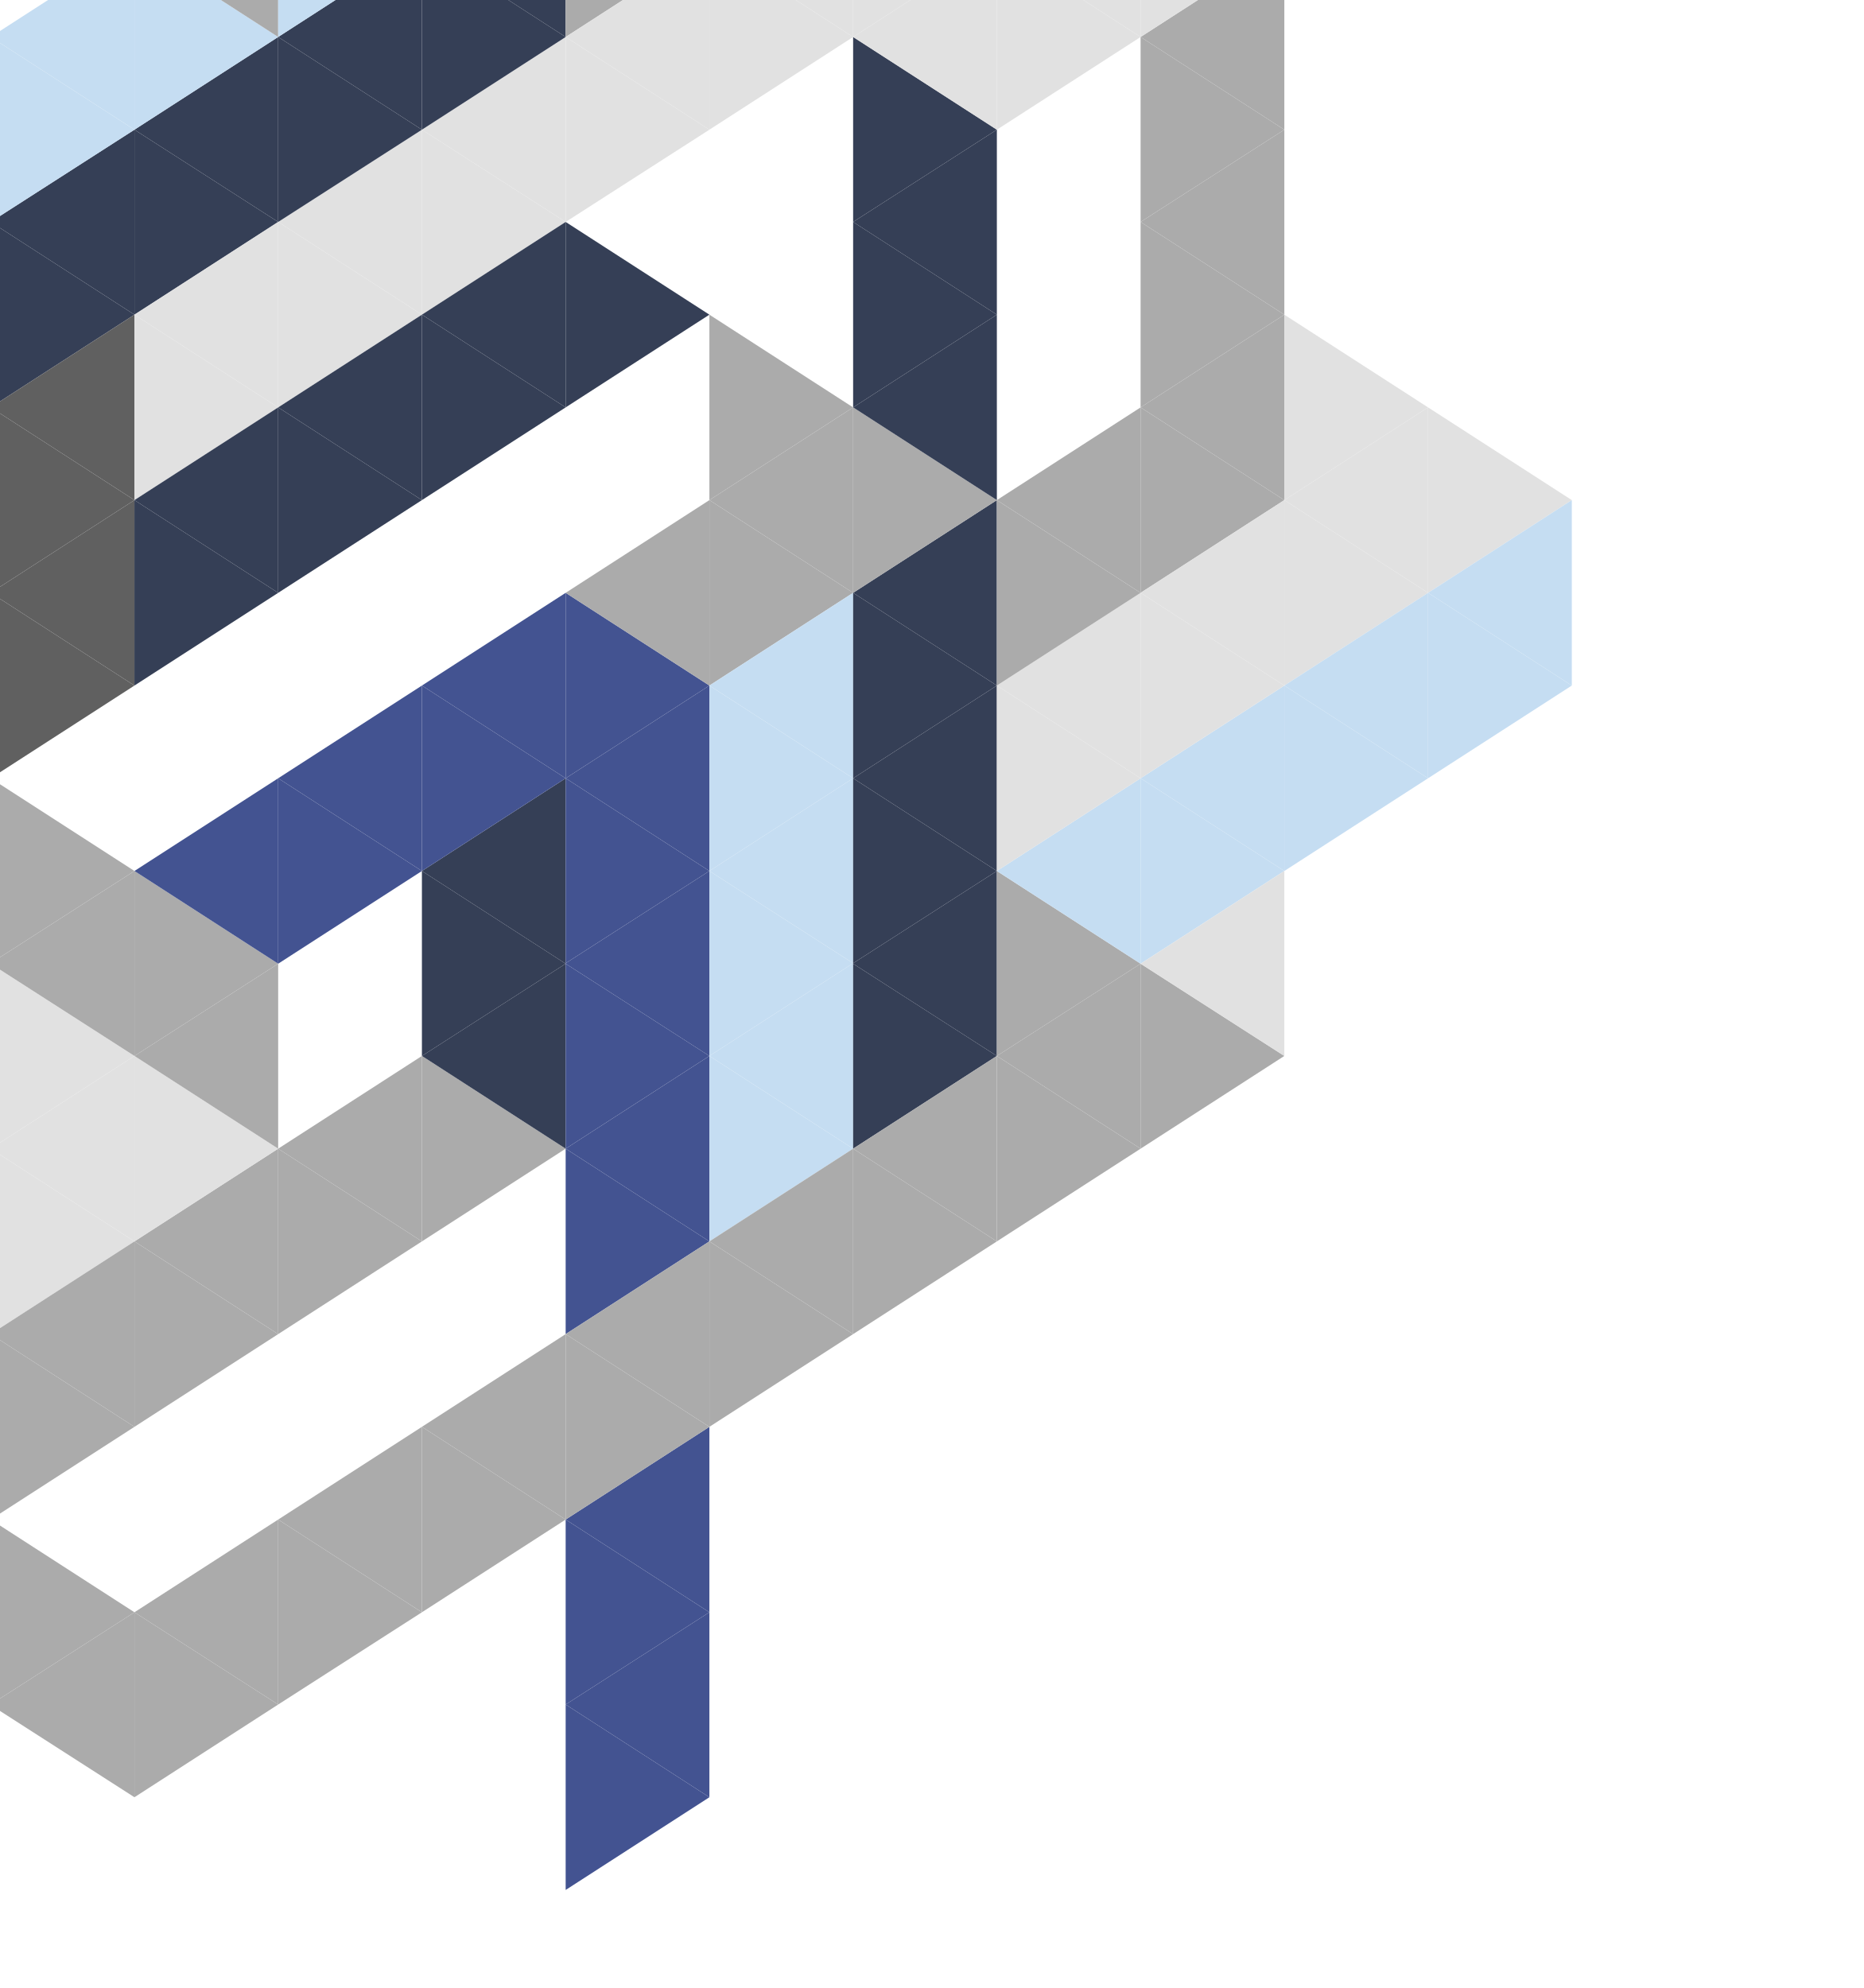
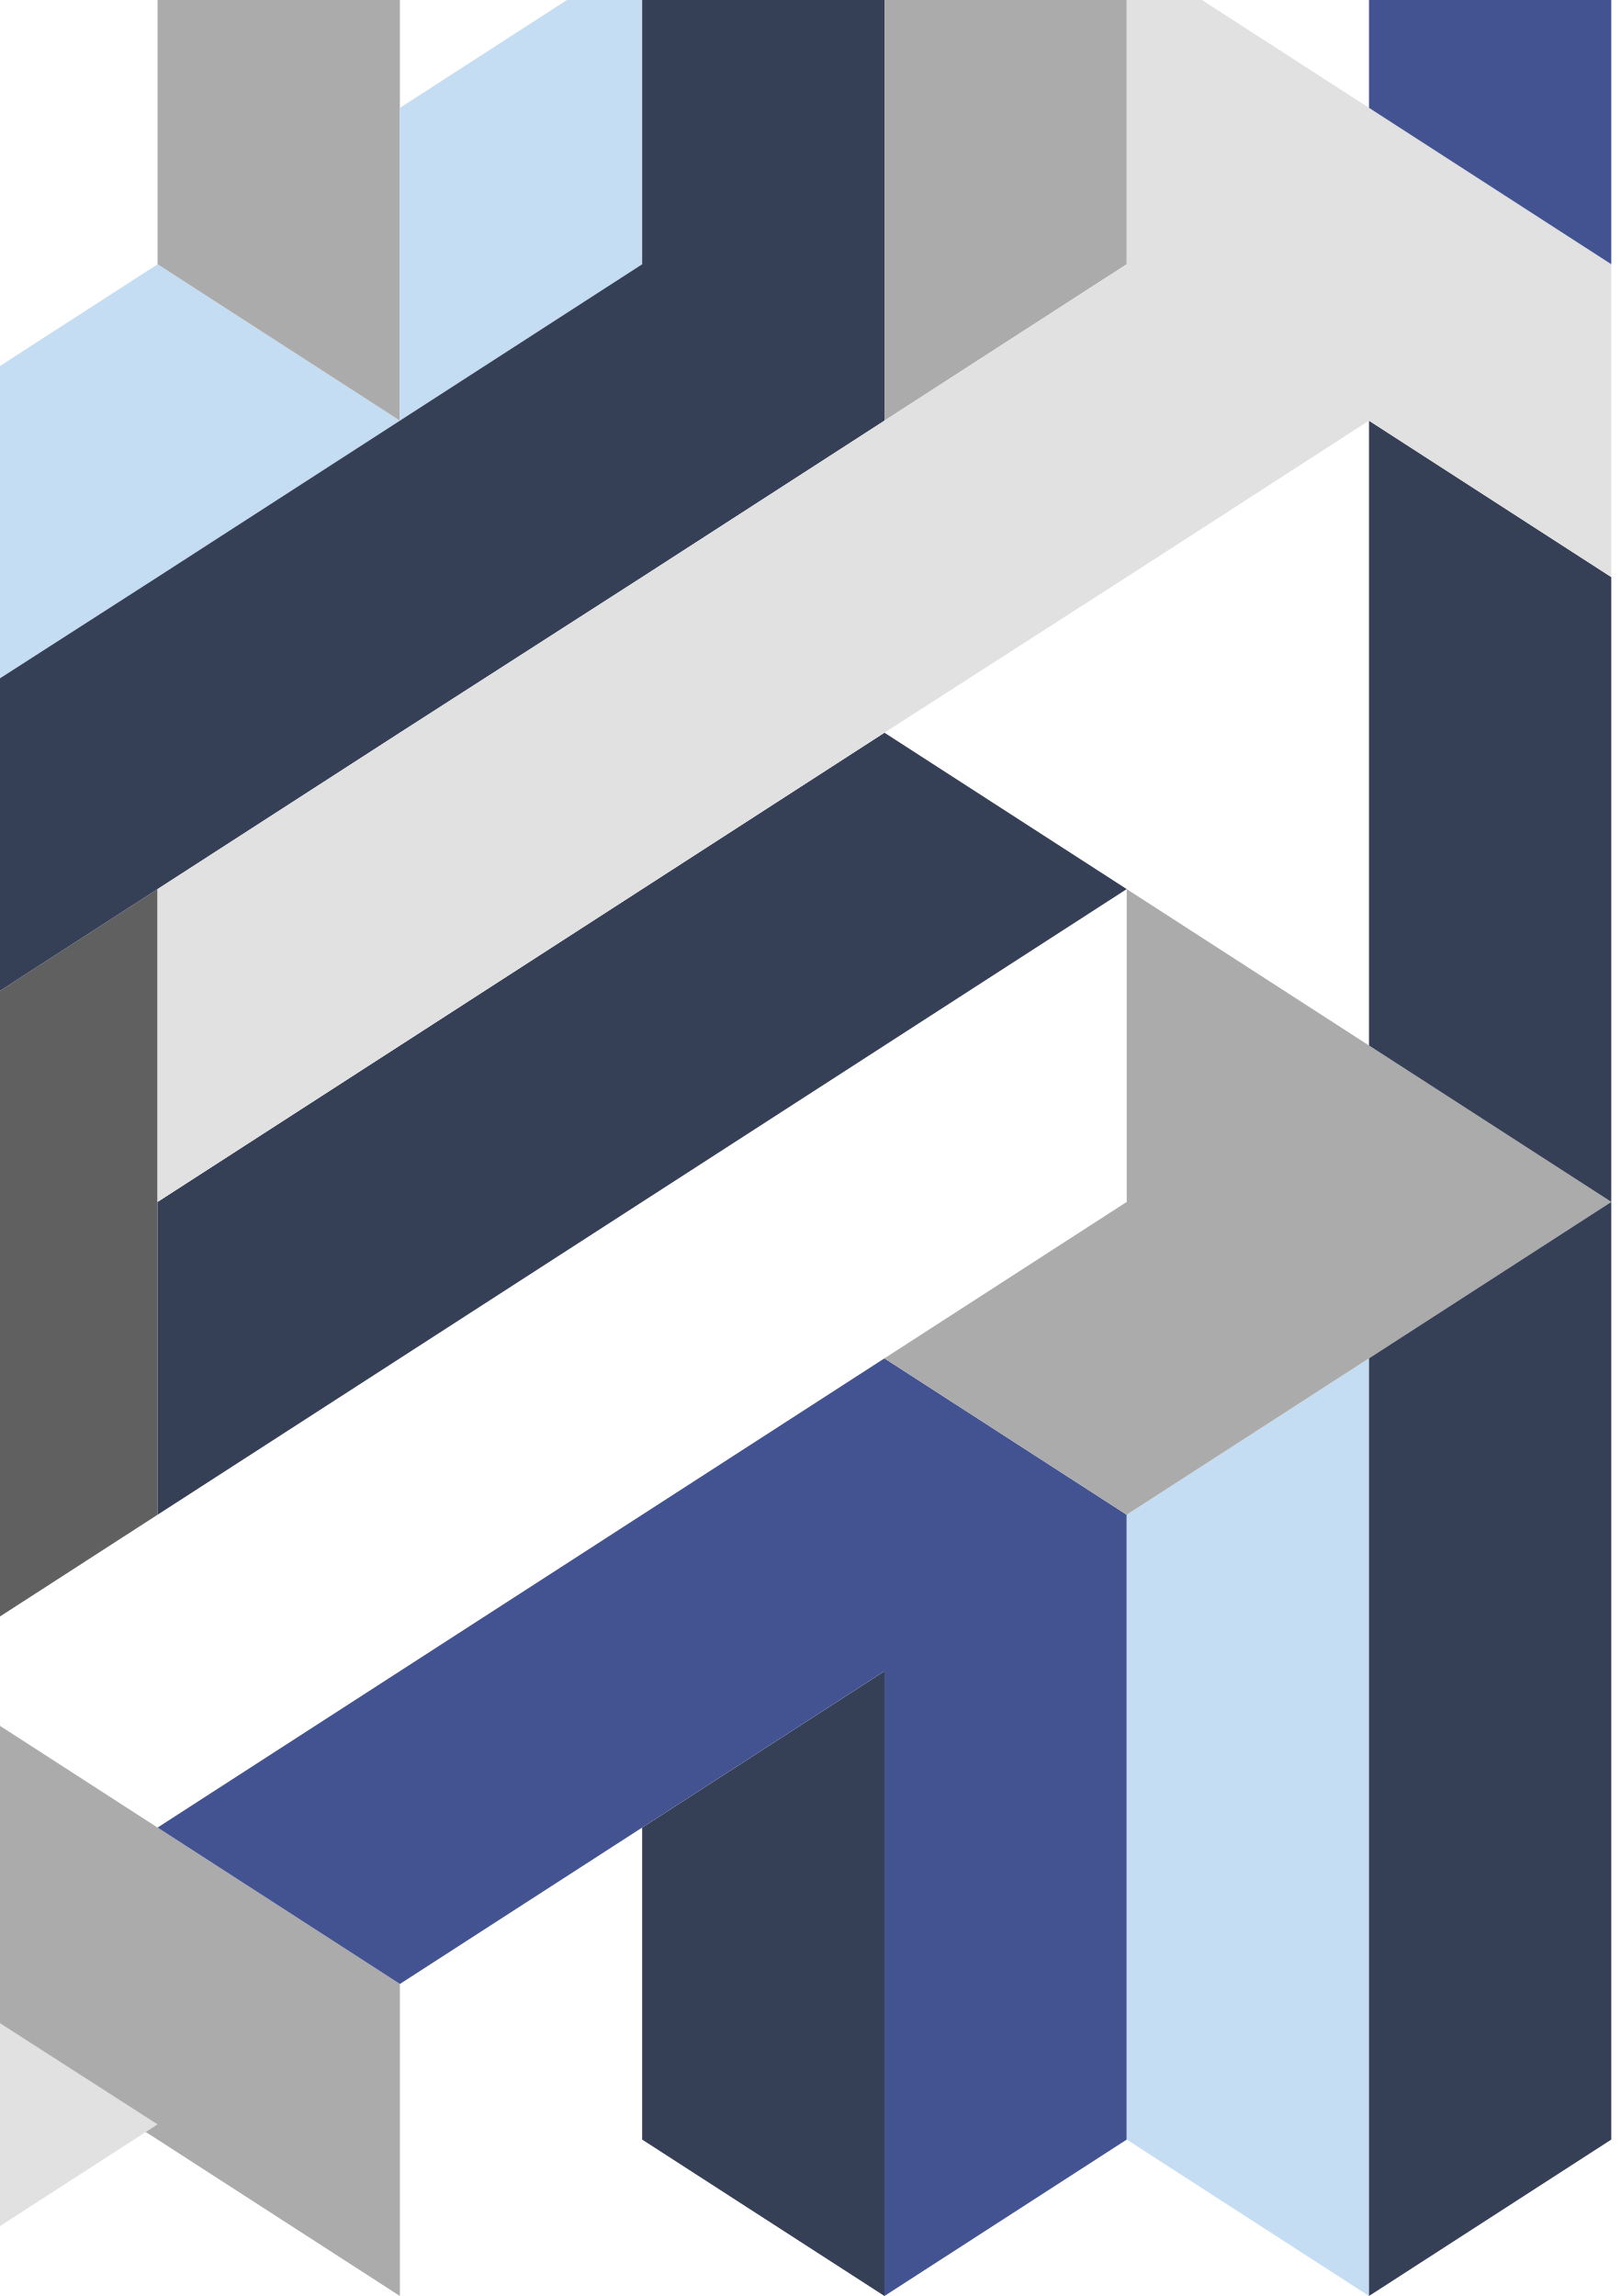
- <svg xmlns="http://www.w3.org/2000/svg" width="300" height="320" viewBox="0 0 300 320" fill="none">
-   <path d="M-1.495 274.369V274.445L21.641 289.294V259.521L-1.495 274.369Z" fill="#ABABAB" />
-   <path d="M-1.495 244.596V274.369L21.641 259.521L-1.495 244.596Z" fill="#ABABAB" />
-   <path d="M-1.495 214.746V244.596L21.641 229.671L-1.495 214.746Z" fill="#ABABAB" />
-   <path d="M-1.495 184.897V214.746L21.641 199.822L-1.495 184.897Z" fill="#E1E1E1" />
-   <path d="M-1.495 155.124V184.897L21.641 169.972L-1.495 155.124Z" fill="#E1E1E1" />
-   <path d="M-1.495 155.048V155.124L21.641 169.973V140.199L-1.495 155.048Z" fill="#ABABAB" />
-   <path d="M-1.495 125.274V155.048L21.641 140.199L-1.495 125.274Z" fill="#ABABAB" />
-   <path d="M-1.495 95.425V125.274L21.641 110.35L-1.495 95.425Z" fill="#606060" />
-   <path d="M-1.495 95.425L21.641 110.35V80.5L-1.495 95.425Z" fill="#606060" />
-   <path d="M-1.495 65.576V95.425L21.641 80.5L-1.495 65.576Z" fill="#606060" />
-   <path d="M-1.495 35.726V65.576L21.641 50.651L-1.495 35.726Z" fill="#353F56" />
-   <path d="M-1.495 35.726L21.641 50.651V20.877L-1.495 35.726Z" fill="#353F56" />
-   <path d="M-1.495 5.953V35.726L21.641 20.877L-1.495 5.953Z" fill="#C5DDF2" />
-   <path d="M-1.495 5.953L21.641 20.877V-8.972L-1.495 5.953Z" fill="#C5DDF2" />
-   <path d="M-1.495 65.576L21.641 80.5V50.651L-1.495 65.576Z" fill="#606060" />
-   <path d="M-1.495 184.897L21.641 199.822V169.973L-1.495 184.897Z" fill="#E1E1E1" />
-   <path d="M-1.495 214.746L21.641 229.671V199.822L-1.495 214.746Z" fill="#ABABAB" />
-   <path d="M21.639 259.521V289.294L44.775 274.369L21.639 259.521Z" fill="#ABABAB" />
-   <path d="M21.639 259.521L44.775 274.369V244.596L21.639 259.521Z" fill="#ABABAB" />
-   <path d="M21.639 199.822V229.671L44.775 214.746L21.639 199.822Z" fill="#ABABAB" />
-   <path d="M21.639 199.822L44.775 214.746V184.897L21.639 199.822Z" fill="#ABABAB" />
-   <path d="M21.639 169.973V199.822L44.775 184.897L21.639 169.973Z" fill="#E1E1E1" />
-   <path d="M21.639 140.199V169.973L44.775 155.124L21.639 140.199Z" fill="#ABABAB" />
-   <path d="M21.639 140.199L44.775 155.124V125.274L21.639 140.199Z" fill="#435391" />
-   <path d="M21.639 80.5V110.35L44.775 95.425L21.639 80.5Z" fill="#353F56" />
-   <path d="M21.639 50.651V80.5L44.775 65.576L21.639 50.651Z" fill="#E1E1E1" />
-   <path d="M21.639 20.877V50.651L44.775 35.726L21.639 20.877Z" fill="#353F56" />
-   <path d="M21.639 20.877L44.775 35.726V5.953L21.639 20.877Z" fill="#353F56" />
-   <path d="M21.639 -8.972V20.877L44.775 5.953L21.639 -8.972Z" fill="#C5DDF2" />
-   <path d="M21.639 -8.972L44.775 5.953V-23.897L21.639 -8.972Z" fill="#ABABAB" />
-   <path d="M21.639 50.651L44.775 65.576V35.726L21.639 50.651Z" fill="#E1E1E1" />
-   <path d="M21.639 80.5L44.775 95.425V65.576L21.639 80.5Z" fill="#353F56" />
-   <path d="M21.639 169.972L44.775 184.897V155.124L21.639 169.972Z" fill="#ABABAB" />
-   <path d="M44.776 244.596V274.369L67.912 259.521L44.776 244.596Z" fill="#ABABAB" />
-   <path d="M44.776 184.897V214.746L67.912 199.822L44.776 184.897Z" fill="#ABABAB" />
-   <path d="M44.776 184.897L67.912 199.822V169.973L44.776 184.897Z" fill="#ABABAB" />
-   <path d="M44.776 125.274V155.124L67.912 140.199L44.776 125.274Z" fill="#435391" />
-   <path d="M44.776 125.274L67.912 140.199V110.35L44.776 125.274Z" fill="#435391" />
-   <path d="M44.776 65.576V95.425L67.912 80.5L44.776 65.576Z" fill="#353F56" />
-   <path d="M44.776 35.726V65.576L67.912 50.651L44.776 35.726Z" fill="#E1E1E1" />
-   <path d="M44.776 35.726L67.912 50.651V20.877L44.776 35.726Z" fill="#E1E1E1" />
-   <path d="M44.776 5.953V35.726L67.912 20.877L44.776 5.953Z" fill="#353F56" />
-   <path d="M44.776 5.953L67.912 20.877V-8.972L44.776 5.953Z" fill="#353F56" />
-   <path d="M44.776 -23.897V5.953L67.912 -8.972L44.776 -23.897Z" fill="#C5DDF2" />
-   <path d="M44.776 65.576L67.912 80.5V50.651L44.776 65.576Z" fill="#353F56" />
-   <path d="M44.776 244.596L67.912 259.52V229.671L44.776 244.596Z" fill="#ABABAB" />
-   <path d="M67.912 229.671V259.52L91.048 244.596L67.912 229.671Z" fill="#ABABAB" />
-   <path d="M67.912 229.671L91.048 244.596V214.746L67.912 229.671Z" fill="#ABABAB" />
-   <path d="M67.912 169.973V199.822L91.048 184.897L67.912 169.973Z" fill="#ABABAB" />
-   <path d="M67.912 169.972L91.048 184.897V155.124L67.912 169.972Z" fill="#353F56" />
-   <path d="M67.912 140.199V169.973L91.048 155.124L67.912 140.199Z" fill="#353F56" />
-   <path d="M67.912 140.199L91.048 155.124V155.048V125.274L67.912 140.199Z" fill="#353F56" />
-   <path d="M67.912 110.35V140.199L91.048 125.274L67.912 110.35Z" fill="#435391" />
-   <path d="M67.912 50.651V80.5L91.048 65.576L67.912 50.651Z" fill="#353F56" />
-   <path d="M67.912 20.877V50.651L91.048 35.726L67.912 20.877Z" fill="#E1E1E1" />
-   <path d="M67.912 20.877L91.048 35.726V5.953L67.912 20.877Z" fill="#E1E1E1" />
-   <path d="M67.912 -8.972V20.877L91.048 5.953L67.912 -8.972Z" fill="#353F56" />
-   <path d="M67.912 -8.972L91.048 5.953V-23.897L67.912 -8.972Z" fill="#353F56" />
-   <path d="M67.912 50.651L91.048 65.576V35.726L67.912 50.651Z" fill="#353F56" />
-   <path d="M67.912 110.35L91.048 125.274V95.425L67.912 110.35Z" fill="#435391" />
-   <path d="M91.049 274.369V304.219L114.185 289.294L91.049 274.369Z" fill="#435391" />
-   <path d="M91.049 244.596V274.369L114.185 259.521L91.049 244.596Z" fill="#435391" />
-   <path d="M91.049 244.596L114.185 259.52V229.671L91.049 244.596Z" fill="#435391" />
-   <path d="M91.049 214.746V244.596L114.185 229.671L91.049 214.746Z" fill="#ABABAB" />
-   <path d="M91.049 184.897V214.746L114.185 199.822L91.049 184.897Z" fill="#435391" />
-   <path d="M91.049 184.897L114.185 199.822V169.973L91.049 184.897Z" fill="#435391" />
-   <path d="M91.049 155.124V184.897L114.185 169.972L91.049 155.124Z" fill="#435391" />
-   <path d="M91.049 155.048V155.124L114.185 169.973V140.199L91.049 155.048Z" fill="#435391" />
-   <path d="M91.049 125.274V155.048L114.185 140.199L91.049 125.274Z" fill="#435391" />
-   <path d="M91.049 125.274L114.185 140.199V110.35L91.049 125.274Z" fill="#435391" />
-   <path d="M91.049 95.425V125.274L114.185 110.35L91.049 95.425Z" fill="#435391" />
-   <path d="M91.049 35.726V65.576L114.185 50.651L91.049 35.726Z" fill="#353F56" />
-   <path d="M91.049 5.953V35.726L114.185 20.877L91.049 5.953Z" fill="#E1E1E1" />
-   <path d="M91.049 -23.897V5.953L114.185 -8.972L91.049 -23.897Z" fill="#ABABAB" />
-   <path d="M91.049 5.953L114.185 20.877V-8.972L91.049 5.953Z" fill="#E1E1E1" />
-   <path d="M91.049 95.425L114.185 110.35V80.5L91.049 95.425Z" fill="#ABABAB" />
-   <path d="M91.049 214.746L114.185 229.671V199.822L91.049 214.746Z" fill="#ABABAB" />
-   <path d="M91.049 274.369L114.185 289.294V259.521L91.049 274.369Z" fill="#435391" />
-   <path d="M114.183 199.822V229.671L137.319 214.746L114.183 199.822Z" fill="#ABABAB" />
-   <path d="M114.183 169.973V199.822L137.319 184.897L114.183 169.973Z" fill="#C5DDF2" />
-   <path d="M114.183 169.972L137.319 184.897V155.123V155.048L114.183 169.972Z" fill="#C5DDF2" />
-   <path d="M114.183 140.199V169.973L137.319 155.048L114.183 140.199Z" fill="#C5DDF2" />
-   <path d="M114.183 140.199L137.319 155.048V125.274L114.183 140.199Z" fill="#C5DDF2" />
-   <path d="M114.183 110.35V140.199L137.319 125.274L114.183 110.35Z" fill="#C5DDF2" />
-   <path d="M114.183 80.5V110.35L137.319 95.425L114.183 80.5Z" fill="#ABABAB" />
-   <path d="M114.183 80.5L137.319 95.425V65.576L114.183 80.5Z" fill="#ABABAB" />
-   <path d="M114.183 50.651V80.5L137.319 65.576L114.183 50.651Z" fill="#ABABAB" />
-   <path d="M114.183 -8.972V20.877L137.319 5.953L114.183 -8.972Z" fill="#E1E1E1" />
-   <path d="M114.183 -8.972L137.319 5.953V-23.897L114.183 -8.972Z" fill="#E1E1E1" />
-   <path d="M114.183 110.35L137.319 125.274V95.425L114.183 110.35Z" fill="#C5DDF2" />
-   <path d="M114.183 199.822L137.319 214.746V184.897L114.183 199.822Z" fill="#ABABAB" />
-   <path d="M137.32 184.897V214.746L160.456 199.822L137.32 184.897Z" fill="#ABABAB" />
-   <path d="M137.32 155.124V184.897L160.456 169.972L137.32 155.124Z" fill="#353F56" />
-   <path d="M137.32 155.048V155.124L160.456 169.973V140.199L137.32 155.048Z" fill="#353F56" />
-   <path d="M137.32 125.274V155.048L160.456 140.199L137.32 125.274Z" fill="#353F56" />
-   <path d="M137.32 95.425V125.274L160.456 110.35L137.32 95.425Z" fill="#353F56" />
-   <path d="M137.32 95.425L160.456 110.35V80.5L137.32 95.425Z" fill="#353F56" />
-   <path d="M137.32 65.576V95.425L160.456 80.5L137.32 65.576Z" fill="#ABABAB" />
-   <path d="M137.32 65.576L160.456 80.5V50.651L137.32 65.576Z" fill="#353F56" />
-   <path d="M137.32 35.726V65.576L160.456 50.651L137.32 35.726Z" fill="#353F56" />
-   <path d="M137.32 35.726L160.456 50.651V20.877L137.32 35.726Z" fill="#353F56" />
-   <path d="M137.32 5.953V35.726L160.456 20.877L137.32 5.953Z" fill="#353F56" />
-   <path d="M137.32 5.953L160.456 20.877V-8.972L137.32 5.953Z" fill="#E1E1E1" />
-   <path d="M137.32 -23.897V5.953L160.456 -8.972L137.32 -23.897Z" fill="#E1E1E1" />
-   <path d="M137.32 125.274L160.456 140.199V110.35L137.32 125.274Z" fill="#353F56" />
-   <path d="M137.32 184.897L160.456 199.822V169.973L137.32 184.897Z" fill="#ABABAB" />
-   <path d="M160.456 169.973V199.822L183.592 184.897L160.456 169.973Z" fill="#ABABAB" />
-   <path d="M160.456 140.199V169.973L183.592 155.124L160.456 140.199Z" fill="#ABABAB" />
-   <path d="M160.456 140.199L183.592 155.124V125.274L160.456 140.199Z" fill="#C5DDF2" />
-   <path d="M160.456 110.35V140.199L183.592 125.274L160.456 110.35Z" fill="#E1E1E1" />
-   <path d="M160.456 110.35L183.592 125.274V95.425L160.456 110.35Z" fill="#E1E1E1" />
-   <path d="M160.456 80.5V110.35L183.592 95.425L160.456 80.5Z" fill="#ABABAB" />
-   <path d="M160.456 -8.972V20.877L183.592 5.953L160.456 -8.972Z" fill="#E1E1E1" />
-   <path d="M160.456 -8.972L183.592 5.953V-23.897L160.456 -8.972Z" fill="#E1E1E1" />
-   <path d="M160.456 80.5L183.592 95.425V65.576L160.456 80.5Z" fill="#ABABAB" />
-   <path d="M160.456 169.972L183.592 184.897V155.124L160.456 169.972Z" fill="#ABABAB" />
-   <path d="M183.592 155.124V184.897L206.728 169.972L183.592 155.124Z" fill="#ABABAB" />
-   <path d="M183.592 125.274V155.124L206.728 140.199L183.592 125.274Z" fill="#C5DDF2" />
-   <path d="M183.592 125.274L206.728 140.199V110.35L183.592 125.274Z" fill="#C5DDF2" />
-   <path d="M183.592 95.425V125.274L206.728 110.35L183.592 95.425Z" fill="#E1E1E1" />
-   <path d="M183.592 65.576V95.425L206.728 80.5L183.592 65.576Z" fill="#ABABAB" />
-   <path d="M183.592 35.726V65.576L206.728 50.651L183.592 35.726Z" fill="#ABABAB" />
-   <path d="M183.592 35.726L206.728 50.651V20.877L183.592 35.726Z" fill="#ABABAB" />
-   <path d="M183.592 5.953V35.726L206.728 20.877L183.592 5.953Z" fill="#ABABAB" />
-   <path d="M183.592 5.953L206.728 20.877V-8.972L183.592 5.953Z" fill="#ABABAB" />
-   <path d="M183.592 -23.897V5.953L206.728 -8.972L183.592 -23.897Z" fill="#E1E1E1" />
-   <path d="M183.592 65.576L206.728 80.5V50.651L183.592 65.576Z" fill="#ABABAB" />
-   <path d="M183.592 95.425L206.728 110.35V80.5L183.592 95.425Z" fill="#E1E1E1" />
-   <path d="M183.592 155.124L206.728 169.973V140.199L183.592 155.124Z" fill="#E1E1E1" />
-   <path d="M206.728 110.35V140.199L229.864 125.274L206.728 110.35Z" fill="#C5DDF2" />
-   <path d="M206.728 80.5V110.35L229.864 95.425L206.728 80.5Z" fill="#E1E1E1" />
-   <path d="M206.728 80.5L229.864 95.425V65.576L206.728 80.5Z" fill="#E1E1E1" />
-   <path d="M206.728 50.651V80.5L229.864 65.576L206.728 50.651Z" fill="#E1E1E1" />
-   <path d="M206.728 110.35L229.864 125.274V95.425L206.728 110.35Z" fill="#C5DDF2" />
-   <path d="M229.865 95.425V125.274L253 110.35L229.865 95.425Z" fill="#C5DDF2" />
-   <path d="M229.865 65.576V95.425L253 80.5L229.865 65.576Z" fill="#E1E1E1" />
-   <path d="M229.865 95.425L253 110.35V80.5L229.865 95.425Z" fill="#C5DDF2" />
+ <svg xmlns="http://www.w3.org/2000/svg" width="175" height="248" viewBox="0 0 175 248" fill="none">
+   <path fill-rule="evenodd" clip-rule="evenodd" d="M-9.15 112.93V146.719V180.508L17.019 163.613V129.824V96.035L-9.15 112.93Z" fill="#606060" />
+   <path fill-rule="evenodd" clip-rule="evenodd" d="M17.018 62.332L-9.151 79.141V45.437L17.018 28.543L43.191 45.437L17.018 62.332ZM-9.151 45.437L-35.32 62.332V96.035L-9.151 79.141V45.437ZM-35.32 96.035L-61.489 79.141L-35.32 62.332V96.035Z" fill="#C5DDF2" />
+   <path fill-rule="evenodd" clip-rule="evenodd" d="M17.019 -39.035V-5.246V28.543L43.192 45.437V11.649V-22.141L17.019 -39.035Z" fill="#ABABAB" />
+   <path fill-rule="evenodd" clip-rule="evenodd" d="M-9.15 214.211V180.508L17.019 197.402L43.192 214.297V248L17.019 231.105L-9.15 214.297V214.211Z" fill="#ABABAB" />
+   <path fill-rule="evenodd" clip-rule="evenodd" d="M43.192 11.649V45.437L69.362 28.543V28.543V28.543V-5.246L43.192 11.649Z" fill="#C5DDF2" />
+   <path fill-rule="evenodd" clip-rule="evenodd" d="M69.361 197.402V231.105L95.53 248V214.297V214.211V180.508L69.361 197.402Z" fill="#353F56" />
+   <path fill-rule="evenodd" clip-rule="evenodd" d="M69.361 -39.035V-72.739L95.53 -55.93L69.361 -39.035ZM69.361 28.543V-5.246V-39.035L95.53 -55.93V-22.141V11.649V45.437L69.361 62.332V28.543ZM69.361 28.543L43.192 45.437L17.019 62.332L-9.15 79.141V112.93L17.019 96.035L43.192 79.141L69.361 62.332V28.543ZM-9.15 112.93L-35.319 96.035L-9.15 79.141V112.93Z" fill="#353F56" />
+   <path fill-rule="evenodd" clip-rule="evenodd" d="M95.53 146.719L69.361 163.613V197.402L95.53 180.508V214.211V214.297V248L121.699 231.105V197.402V163.613L95.53 146.719ZM69.361 163.613L43.192 180.507L17.019 197.402L43.192 214.297L69.361 197.402V163.613Z" fill="#435391" />
+   <path fill-rule="evenodd" clip-rule="evenodd" d="M95.53 79.141L69.361 96.035V129.824L95.53 112.93V112.929L121.699 96.035L95.53 79.141V79.141V79.141ZM43.192 146.719L69.361 129.824V96.035L43.192 112.93L17.019 129.824V163.613L43.192 146.719Z" fill="#353F56" />
+   <path fill-rule="evenodd" clip-rule="evenodd" d="M121.699 -72.739L95.53 -55.93V-22.141V11.649V45.437L121.699 28.543V-5.246V-39.035V-72.739Z" fill="#ABABAB" />
+   <path fill-rule="evenodd" clip-rule="evenodd" d="M121.7 163.613L147.869 146.719V180.508V214.211V214.297V248L121.7 231.105V197.402V163.613Z" fill="#C5DDF2" />
+   <path fill-rule="evenodd" clip-rule="evenodd" d="M147.868 112.93L121.699 96.035V129.824L95.53 146.719L121.699 163.613L147.868 146.719V112.93ZM147.868 146.719V112.93L174.038 129.824L147.868 146.719Z" fill="#ABABAB" />
+   <path fill-rule="evenodd" clip-rule="evenodd" d="M147.868 79.141V45.437L174.037 62.332V96.035L147.868 79.141ZM147.868 112.93L174.037 129.824V96.035L147.868 79.141V112.93Z" fill="#353F56" />
+   <path fill-rule="evenodd" clip-rule="evenodd" d="M121.699 28.543V-5.246L147.868 11.649V45.437L121.888 28.664L147.868 45.437L121.699 62.332L95.53 79.14V79.141L69.361 96.035V62.332L95.53 45.438V45.437L121.699 28.543V28.543ZM69.361 62.332L43.192 79.141L17.019 96.035V129.824L43.192 112.93L69.361 96.035V62.332ZM147.868 45.437L174.037 62.332V28.543L147.868 45.437ZM147.868 45.437V11.649L174.037 28.543L147.868 45.437Z" fill="#E1E1E1" />
+   <path fill-rule="evenodd" clip-rule="evenodd" d="M147.868 -191V-157.211L174.037 -140.317V-174.105L147.868 -191ZM174.037 -140.316L147.868 -157.211V-123.422V-89.633V-55.93V-55.844V-22.141V11.649L174.037 28.543V-5.246V-39.035V-72.739V-106.527V-140.316Z" fill="#435391" />
+   <path fill-rule="evenodd" clip-rule="evenodd" d="M147.868 146.719V180.508V214.211V214.297V248L174.037 231.105V197.402V163.613V129.824L147.868 146.719Z" fill="#353F56" />
+   <path d="M-9.15 212.653V246.356L17.019 229.462L-9.15 212.653Z" fill="#E1E1E1" />
</svg>
